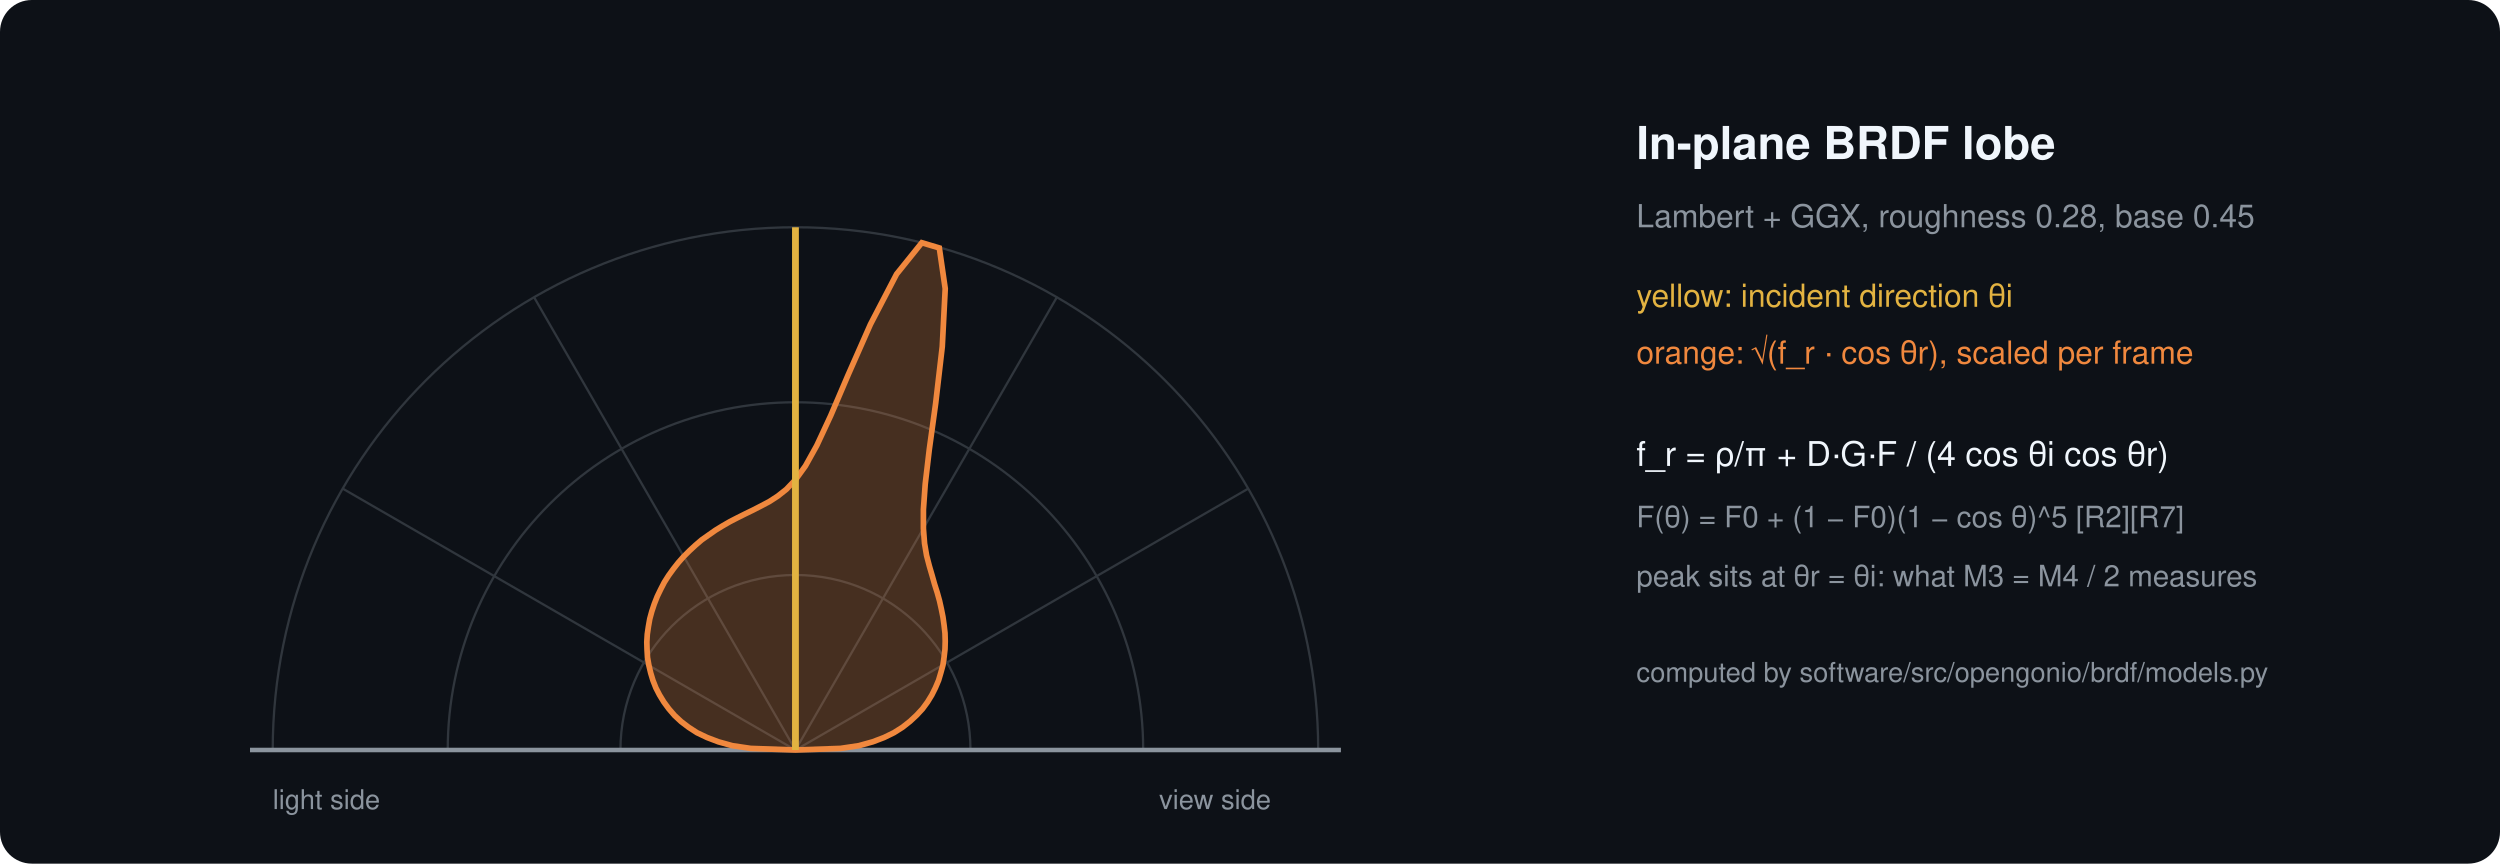
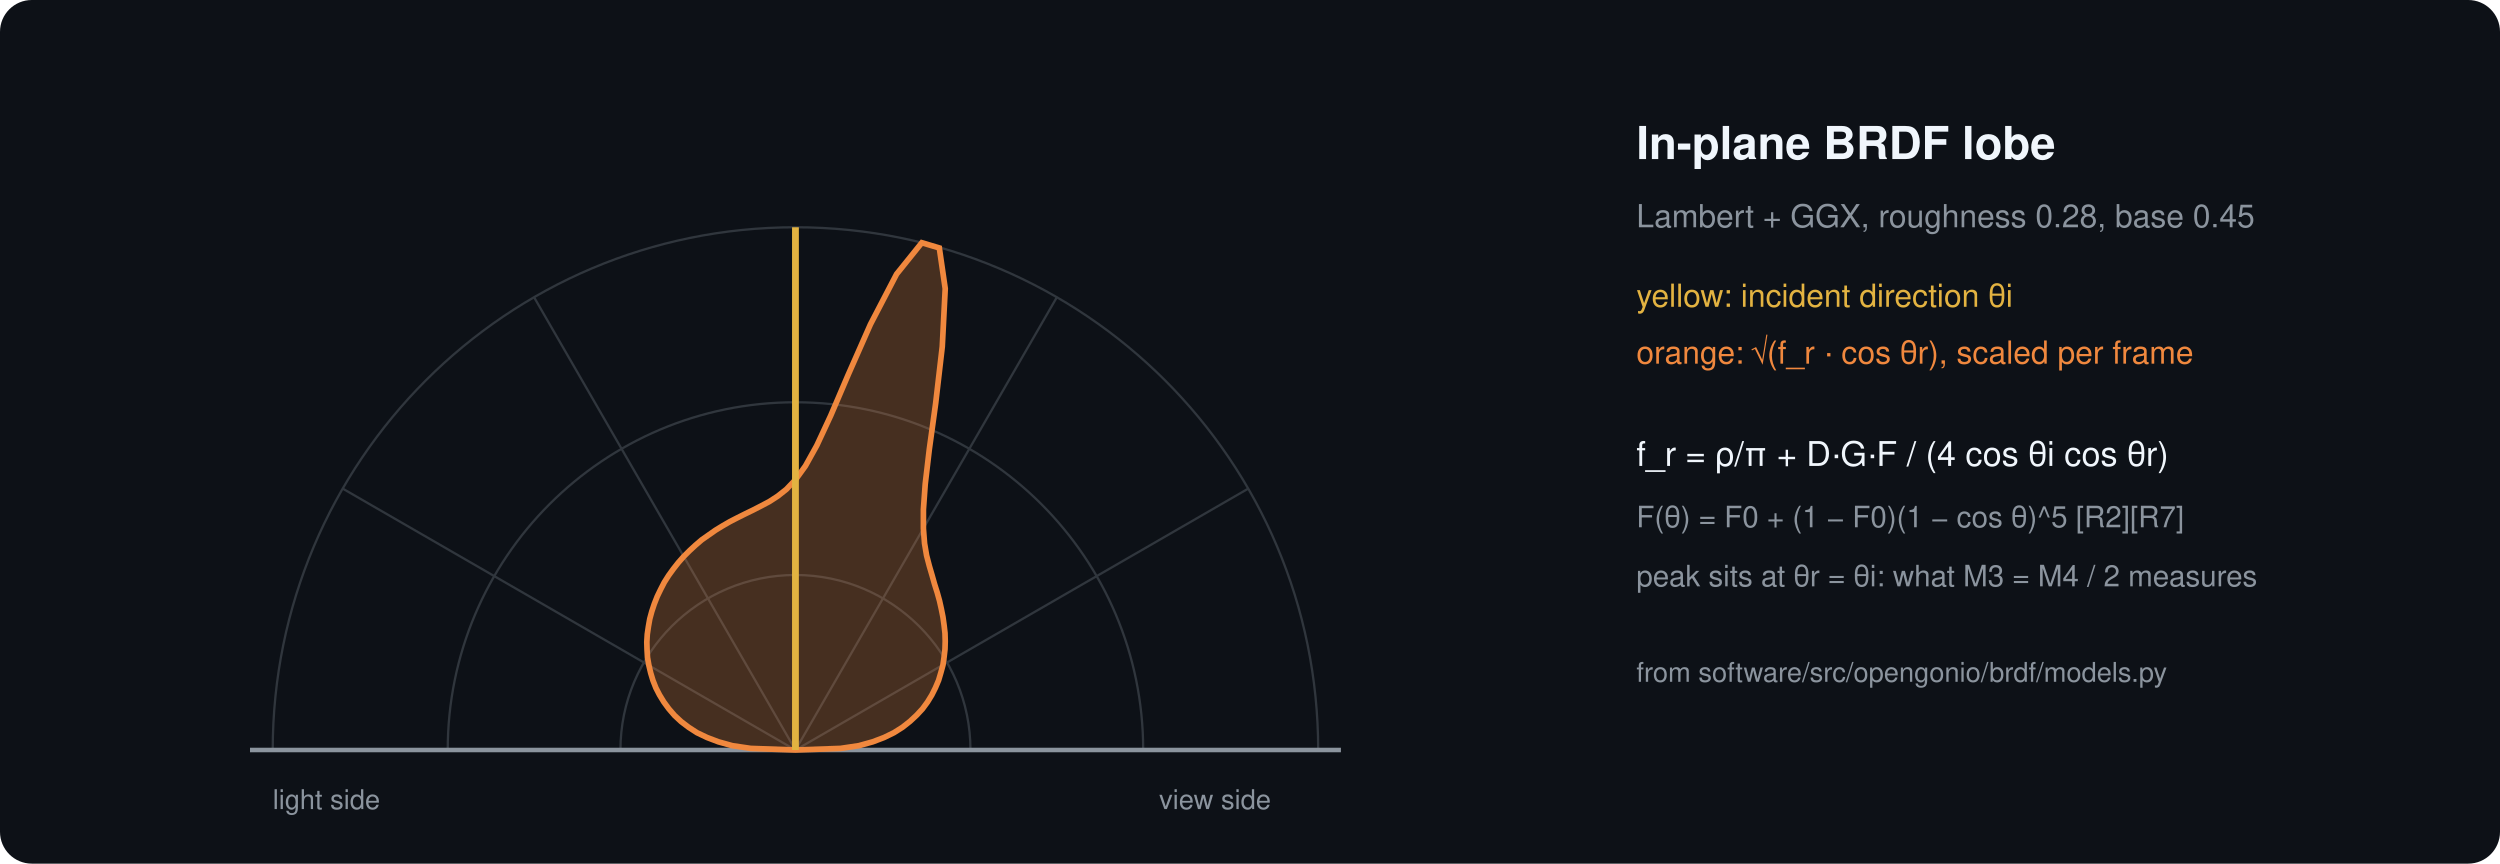
<svg xmlns="http://www.w3.org/2000/svg" viewBox="0 0 1100 380" font-family="Segoe UI,Helvetica,Arial,sans-serif">
  <style>.t{fill:#f0f6fc} .m{fill:#8b949e} .b{font-weight:600} </style>
  <rect width="1100" height="380" rx="14" fill="#0d1117" />
  <path d="M273 330 A77 77 0 0 1 427 330" fill="none" stroke="#30363d" />
  <path d="M197 330 A153 153 0 0 1 503 330" fill="none" stroke="#30363d" />
  <path d="M120 330 A230 230 0 0 1 580 330" fill="none" stroke="#30363d" />
  <line x1="350" y1="330" x2="120.0" y2="330.0" stroke="#30363d" />
  <line x1="350" y1="330" x2="150.8" y2="215.0" stroke="#30363d" />
  <line x1="350" y1="330" x2="235.0" y2="130.8" stroke="#30363d" />
  <line x1="350" y1="330" x2="350.0" y2="100.0" stroke="#30363d" />
  <line x1="350" y1="330" x2="465.0" y2="130.8" stroke="#30363d" />
  <line x1="350" y1="330" x2="549.2" y2="215.0" stroke="#30363d" />
  <line x1="350" y1="330" x2="580.0" y2="330.0" stroke="#30363d" />
  <line x1="110" y1="330" x2="590" y2="330" stroke="#8b949e" stroke-width="2" />
  <path d="M350.0,330.0 L330.3,329.3 L322.2,328.1 L316.1,326.4 L311.1,324.5 L306.7,322.4 L303.0,320.0 L299.7,317.5 L296.8,314.8 L294.3,311.9 L292.1,308.9 L290.2,305.8 L288.6,302.7 L287.3,299.4 L286.3,296.1 L285.5,292.7 L284.9,289.3 L284.7,285.9 L284.6,282.5 L284.8,279.1 L285.3,275.7 L285.9,272.3 L286.8,269.0 L287.9,265.7 L289.2,262.4 L290.7,259.3 L292.3,256.2 L294.2,253.2 L296.3,250.3 L298.5,247.5 L300.8,244.9 L303.4,242.3 L306.0,239.9 L308.8,237.5 L311.8,235.4 L314.8,233.3 L317.9,231.4 L321.2,229.5 L324.5,227.8 L327.9,226.1 L331.4,224.4 L334.9,222.6 L338.5,220.7 L342.2,218.3 L346.0,215.3 L350.0,211.1 L354.4,205.0 L359.4,196.0 L365.5,182.9 L373.2,164.9 L383.0,142.7 L394.5,120.6 L405.6,106.8 L413.3,109.1 L415.9,127.0 L414.6,152.5 L411.7,177.4 L408.9,197.7 L407.1,213.0 L406.3,224.2 L406.3,232.6 L406.8,239.1 L407.7,244.4 L408.9,249.0 L410.1,253.1 L411.2,257.0 L412.4,260.8 L413.4,264.4 L414.2,268.0 L414.9,271.5 L415.4,275.1 L415.8,278.6 L415.9,282.1 L415.8,285.6 L415.4,289.1 L414.9,292.6 L414.0,295.9 L413.0,299.3 L411.6,302.6 L410.0,305.8 L408.1,308.9 L405.9,311.9 L403.3,314.7 L400.4,317.4 L397.1,320.0 L393.3,322.4 L389.0,324.5 L384.0,326.4 L377.9,328.1 L369.8,329.3 L350.0,330.0 Z" fill="#f0883e" fill-opacity="0.25" stroke="#f0883e" stroke-width="2.5">
    <animate attributeName="d" values="M350.0,330.0 L330.3,329.3 L322.2,328.1 L316.1,326.4 L311.1,324.5 L306.7,322.4 L303.0,320.0 L299.7,317.5 L296.8,314.8 L294.3,311.9 L292.1,308.9 L290.2,305.8 L288.6,302.7 L287.3,299.4 L286.3,296.1 L285.5,292.7 L284.9,289.3 L284.7,285.9 L284.6,282.5 L284.8,279.1 L285.3,275.7 L285.9,272.3 L286.8,269.0 L287.9,265.7 L289.2,262.4 L290.7,259.3 L292.3,256.2 L294.2,253.2 L296.3,250.3 L298.5,247.5 L300.8,244.9 L303.4,242.3 L306.0,239.9 L308.8,237.5 L311.8,235.4 L314.8,233.3 L317.9,231.4 L321.2,229.5 L324.5,227.8 L327.9,226.1 L331.4,224.4 L334.9,222.6 L338.5,220.7 L342.2,218.3 L346.0,215.3 L350.0,211.1 L354.4,205.0 L359.4,196.0 L365.5,182.9 L373.2,164.9 L383.0,142.7 L394.5,120.6 L405.6,106.8 L413.3,109.1 L415.9,127.0 L414.6,152.5 L411.7,177.4 L408.9,197.7 L407.1,213.0 L406.3,224.2 L406.3,232.6 L406.8,239.1 L407.7,244.4 L408.9,249.0 L410.1,253.1 L411.2,257.0 L412.4,260.8 L413.4,264.4 L414.2,268.0 L414.9,271.5 L415.4,275.1 L415.8,278.6 L415.9,282.1 L415.8,285.6 L415.4,289.1 L414.9,292.6 L414.0,295.9 L413.0,299.3 L411.6,302.6 L410.0,305.8 L408.1,308.9 L405.9,311.9 L403.3,314.7 L400.4,317.4 L397.1,320.0 L393.3,322.4 L389.0,324.5 L384.0,326.4 L377.9,328.1 L369.8,329.3 L350.0,330.0 Z;M350.0,330.0 L331.1,329.3 L323.4,328.1 L317.6,326.6 L312.7,324.8 L308.6,322.7 L305.0,320.4 L301.9,318.0 L299.1,315.4 L296.7,312.7 L294.6,309.8 L292.8,306.9 L291.3,303.9 L290.0,300.7 L289.0,297.6 L288.3,294.4 L287.8,291.1 L287.5,287.9 L287.5,284.6 L287.7,281.3 L288.1,278.1 L288.7,274.8 L289.6,271.6 L290.6,268.5 L291.8,265.4 L293.3,262.4 L294.9,259.5 L296.7,256.6 L298.7,253.9 L300.8,251.2 L303.1,248.7 L305.5,246.3 L308.1,244.0 L310.8,241.9 L313.6,239.9 L316.5,238.0 L319.6,236.3 L322.7,234.8 L325.9,233.4 L329.2,232.1 L332.5,231.0 L336.0,230.1 L339.4,229.3 L342.9,228.7 L346.4,228.1 L350.0,227.7 L353.6,227.4 L357.2,227.1 L360.9,226.7 L364.6,226.3 L368.4,225.5 L372.5,224.1 L377.0,221.8 L382.1,218.1 L388.4,211.9 L396.4,202.5 L407.1,188.7 L421.0,170.6 L437.6,150.5 L453.9,134.5 L465.0,130.8 L466.9,142.9 L460.7,165.8 L450.8,191.2 L441.0,213.5 L433.0,231.1 L427.2,244.2 L423.3,254.1 L420.7,261.8 L418.9,268.0 L417.7,273.2 L416.8,277.8 L416.0,282.0 L415.3,286.0 L414.5,289.7 L413.6,293.3 L412.5,296.8 L411.3,300.1 L409.8,303.4 L408.1,306.5 L406.2,309.6 L404.0,312.5 L401.5,315.2 L398.6,317.9 L395.4,320.3 L391.8,322.6 L387.6,324.7 L382.8,326.6 L377.0,328.1 L369.3,329.3 L350.0,330.0 Z;M350.0,330.0 L332.7,329.4 L325.6,328.3 L320.2,326.9 L315.8,325.2 L312.0,323.3 L308.7,321.2 L305.8,319.0 L303.2,316.6 L301.0,314.1 L299.1,311.5 L297.4,308.8 L296.0,306.0 L294.9,303.1 L294.0,300.2 L293.3,297.2 L292.8,294.3 L292.6,291.3 L292.5,288.3 L292.7,285.3 L293.1,282.3 L293.7,279.3 L294.5,276.4 L295.4,273.5 L296.6,270.7 L297.9,267.9 L299.4,265.2 L301.0,262.6 L302.8,260.1 L304.8,257.6 L306.9,255.3 L309.1,253.1 L311.5,251.0 L314.0,249.1 L316.6,247.2 L319.3,245.6 L322.1,244.0 L324.9,242.6 L327.9,241.4 L330.9,240.3 L334.0,239.3 L337.1,238.5 L340.3,237.9 L343.5,237.5 L346.8,237.2 L350.0,237.0 L353.2,237.0 L356.5,237.2 L359.7,237.5 L362.9,237.9 L366.1,238.5 L369.3,239.2 L372.4,240.0 L375.6,240.8 L378.7,241.7 L381.9,242.5 L385.1,243.1 L388.5,243.5 L392.2,243.5 L396.5,242.6 L401.7,240.5 L408.4,236.5 L417.5,229.9 L430.1,219.7 L447.2,205.6 L468.5,188.8 L491.4,173.0 L509.4,165.0 L515.4,170.2 L508.0,187.7 L492.0,210.8 L474.1,233.0 L458.2,251.4 L445.4,265.6 L435.7,276.5 L428.3,284.8 L422.6,291.4 L418.1,296.8 L414.3,301.4 L411.0,305.4 L407.9,308.9 L404.9,312.2 L401.8,315.1 L398.7,317.9 L395.3,320.4 L391.7,322.6 L387.7,324.7 L383.2,326.5 L377.8,328.1 L370.6,329.3 L350.0,330.0 Z;M350.0,330.0 L338.3,329.6 L333.5,328.8 L329.9,327.9 L326.9,326.8 L324.3,325.5 L322.1,324.1 L320.2,322.6 L318.4,321.0 L316.9,319.3 L315.6,317.5 L314.5,315.7 L313.6,313.8 L312.8,311.9 L312.2,309.9 L311.7,307.9 L311.4,305.9 L311.2,303.9 L311.2,301.8 L311.3,299.8 L311.6,297.8 L312.0,295.8 L312.5,293.8 L313.2,291.9 L313.9,289.9 L314.8,288.1 L315.8,286.3 L316.9,284.5 L318.2,282.8 L319.5,281.2 L320.9,279.6 L322.4,278.1 L324.0,276.7 L325.7,275.4 L327.4,274.2 L329.3,273.0 L331.1,272.0 L333.1,271.0 L335.1,270.2 L337.1,269.5 L339.2,268.8 L341.3,268.3 L343.5,267.9 L345.6,267.6 L347.8,267.4 L350.0,267.4 L352.2,267.4 L354.4,267.6 L356.5,267.8 L358.7,268.2 L360.8,268.7 L362.9,269.3 L365.0,269.9 L367.0,270.7 L369.0,271.6 L370.9,272.5 L372.8,273.5 L374.7,274.6 L376.5,275.8 L378.2,276.9 L380.0,278.1 L381.7,279.2 L383.6,280.2 L385.5,281.1 L387.7,281.7 L390.3,281.9 L393.7,281.4 L398.3,279.9 L404.9,277.0 L414.3,272.1 L427.9,264.6 L447.0,254.2 L472.3,241.1 L502.2,227.3 L531.0,216.9 L549.2,215.0 L549.9,223.7 L535.1,239.7 L512.7,257.6 L489.6,273.6 L469.1,286.7 L452.2,296.8 L438.5,304.6 L427.5,310.7 L418.4,315.5 L410.7,319.3 L404.0,322.4 L397.7,325.0 L390.9,327.1 L381.7,328.9 L350.0,330.0 Z;M350.0,330.0 L343.4,329.8 L340.7,329.4 L338.7,328.8 L337.0,328.2 L335.6,327.5 L334.3,326.7 L333.2,325.8 L332.3,324.9 L331.4,324.0 L330.7,323.0 L330.1,321.9 L329.5,320.9 L329.1,319.8 L328.7,318.7 L328.5,317.6 L328.3,316.4 L328.2,315.3 L328.2,314.2 L328.3,313.0 L328.4,311.9 L328.6,310.8 L328.9,309.7 L329.3,308.6 L329.7,307.5 L330.2,306.4 L330.8,305.4 L331.4,304.4 L332.1,303.5 L332.9,302.6 L333.7,301.7 L334.5,300.9 L335.4,300.1 L336.3,299.3 L337.3,298.6 L338.4,298.0 L339.4,297.4 L340.5,296.9 L341.6,296.4 L342.8,296.0 L343.9,295.7 L345.1,295.4 L346.3,295.1 L347.6,295.0 L348.8,294.9 L350.0,294.8 L351.2,294.9 L352.5,294.9 L353.7,295.1 L354.9,295.3 L356.1,295.6 L357.2,295.9 L358.4,296.3 L359.5,296.8 L360.6,297.3 L361.7,297.8 L362.7,298.4 L363.8,299.1 L364.7,299.8 L365.7,300.5 L366.6,301.3 L367.5,302.1 L368.3,302.8 L369.2,303.6 L370.0,304.4 L370.9,305.1 L371.9,305.7 L373.1,306.1 L374.5,306.3 L376.4,306.2 L379.1,305.6 L383.0,304.2 L388.5,302.0 L396.6,298.6 L408.2,293.7 L424.5,287.0 L447.1,278.4 L476.5,268.3 L511.1,258.3 L544.5,251.4 L566.1,251.3 L568.1,259.1 L552.2,272.0 L527.2,285.8 L500.8,298.0 L476.9,307.6 L456.6,315.0 L439.3,320.6 L423.3,324.9 L404.6,328.1 L350.0,330.0 Z;M350.0,330.0 L332.7,329.4 L325.6,328.3 L320.2,326.9 L315.8,325.2 L312.0,323.3 L308.7,321.2 L305.8,319.0 L303.2,316.6 L301.0,314.1 L299.1,311.5 L297.4,308.8 L296.0,306.0 L294.9,303.1 L294.0,300.2 L293.3,297.2 L292.8,294.3 L292.6,291.3 L292.5,288.3 L292.7,285.3 L293.1,282.3 L293.7,279.3 L294.5,276.4 L295.4,273.5 L296.6,270.7 L297.9,267.9 L299.4,265.2 L301.0,262.6 L302.8,260.1 L304.8,257.6 L306.9,255.3 L309.1,253.1 L311.5,251.0 L314.0,249.1 L316.6,247.2 L319.3,245.6 L322.1,244.0 L324.9,242.6 L327.9,241.4 L330.9,240.3 L334.0,239.3 L337.1,238.5 L340.3,237.9 L343.5,237.5 L346.8,237.2 L350.0,237.0 L353.2,237.0 L356.5,237.2 L359.7,237.5 L362.9,237.9 L366.1,238.5 L369.3,239.2 L372.4,240.0 L375.6,240.8 L378.7,241.7 L381.9,242.5 L385.1,243.1 L388.5,243.5 L392.2,243.5 L396.5,242.6 L401.7,240.5 L408.4,236.5 L417.5,229.9 L430.1,219.7 L447.2,205.6 L468.5,188.8 L491.4,173.0 L509.4,165.0 L515.4,170.2 L508.0,187.7 L492.0,210.8 L474.1,233.0 L458.2,251.4 L445.4,265.6 L435.7,276.5 L428.3,284.8 L422.6,291.4 L418.1,296.8 L414.3,301.4 L411.0,305.4 L407.9,308.9 L404.9,312.2 L401.8,315.1 L398.7,317.9 L395.3,320.4 L391.7,322.6 L387.7,324.7 L383.2,326.5 L377.8,328.1 L370.6,329.3 L350.0,330.0 Z;M350.0,330.0 L330.3,329.3 L322.2,328.1 L316.1,326.4 L311.1,324.5 L306.7,322.4 L303.0,320.0 L299.7,317.5 L296.8,314.8 L294.3,311.9 L292.1,308.9 L290.2,305.8 L288.6,302.7 L287.3,299.4 L286.3,296.1 L285.5,292.7 L284.9,289.3 L284.7,285.9 L284.6,282.5 L284.8,279.1 L285.3,275.7 L285.9,272.3 L286.8,269.0 L287.9,265.7 L289.2,262.4 L290.7,259.3 L292.3,256.2 L294.2,253.2 L296.3,250.3 L298.5,247.5 L300.8,244.9 L303.4,242.3 L306.0,239.9 L308.8,237.5 L311.8,235.4 L314.8,233.3 L317.9,231.4 L321.2,229.5 L324.5,227.8 L327.9,226.1 L331.4,224.4 L334.9,222.6 L338.5,220.7 L342.2,218.3 L346.0,215.3 L350.0,211.1 L354.4,205.0 L359.4,196.0 L365.5,182.9 L373.2,164.9 L383.0,142.7 L394.5,120.6 L405.6,106.8 L413.3,109.1 L415.9,127.0 L414.6,152.5 L411.7,177.4 L408.9,197.7 L407.1,213.0 L406.3,224.2 L406.3,232.6 L406.8,239.1 L407.7,244.4 L408.9,249.0 L410.1,253.1 L411.2,257.0 L412.4,260.8 L413.4,264.4 L414.2,268.0 L414.9,271.5 L415.4,275.1 L415.8,278.6 L415.9,282.1 L415.8,285.6 L415.4,289.1 L414.9,292.6 L414.0,295.9 L413.0,299.3 L411.6,302.6 L410.0,305.8 L408.1,308.9 L405.9,311.9 L403.3,314.7 L400.4,317.4 L397.1,320.0 L393.3,322.4 L389.0,324.5 L384.0,326.4 L377.9,328.1 L369.8,329.3 L350.0,330.0 Z" dur="10s" repeatCount="indefinite" />
  </path>
  <line x1="350" y1="330" x2="350" y2="100" stroke="#e3b341" stroke-width="3">
    <animate attributeName="x2" values="290.5;235.0;187.4;150.8;133.9;187.4;290.5" dur="10s" repeatCount="indefinite" />
    <animate attributeName="y2" values="107.8;130.8;167.4;215.0;251.3;167.4;107.8" dur="10s" repeatCount="indefinite" />
  </line>
  <text x="120" y="356" class="m" font-size="12">light side</text>
  <text x="510" y="356" class="m" font-size="12">view side</text>
  <text x="720" y="70" class="t b" font-size="20">In-plane BRDF lobe</text>
  <text x="720" y="100" class="m" font-size="14">Lambert + GGX, roughness 0.28, base 0.45</text>
  <text x="720" y="135" fill="#e3b341" font-size="14">yellow: incident direction θi</text>
  <text x="720" y="160" fill="#f0883e" font-size="14">orange: √(f_r · cos θr), scaled per frame</text>
  <text x="720" y="205" class="t" font-size="15">f_r = ρ/π + D·G·F / (4 cos θi cos θr)</text>
  <text x="720" y="232" class="m" font-size="13">F(θ) = F0 + (1 − F0)(1 − cos θ)^5   [R2][R7]</text>
  <text x="720" y="258" class="m" font-size="13">peak sits at θr = θi: what M3 = M4 / 2 measures</text>
-   <text x="720" y="300" class="m" font-size="12">computed by software/src/opengonio/brdf/models.py</text>
+   <text x="720" y="300" class="m" font-size="12">from software/src/opengonio/brdf/models.py</text>
</svg>
